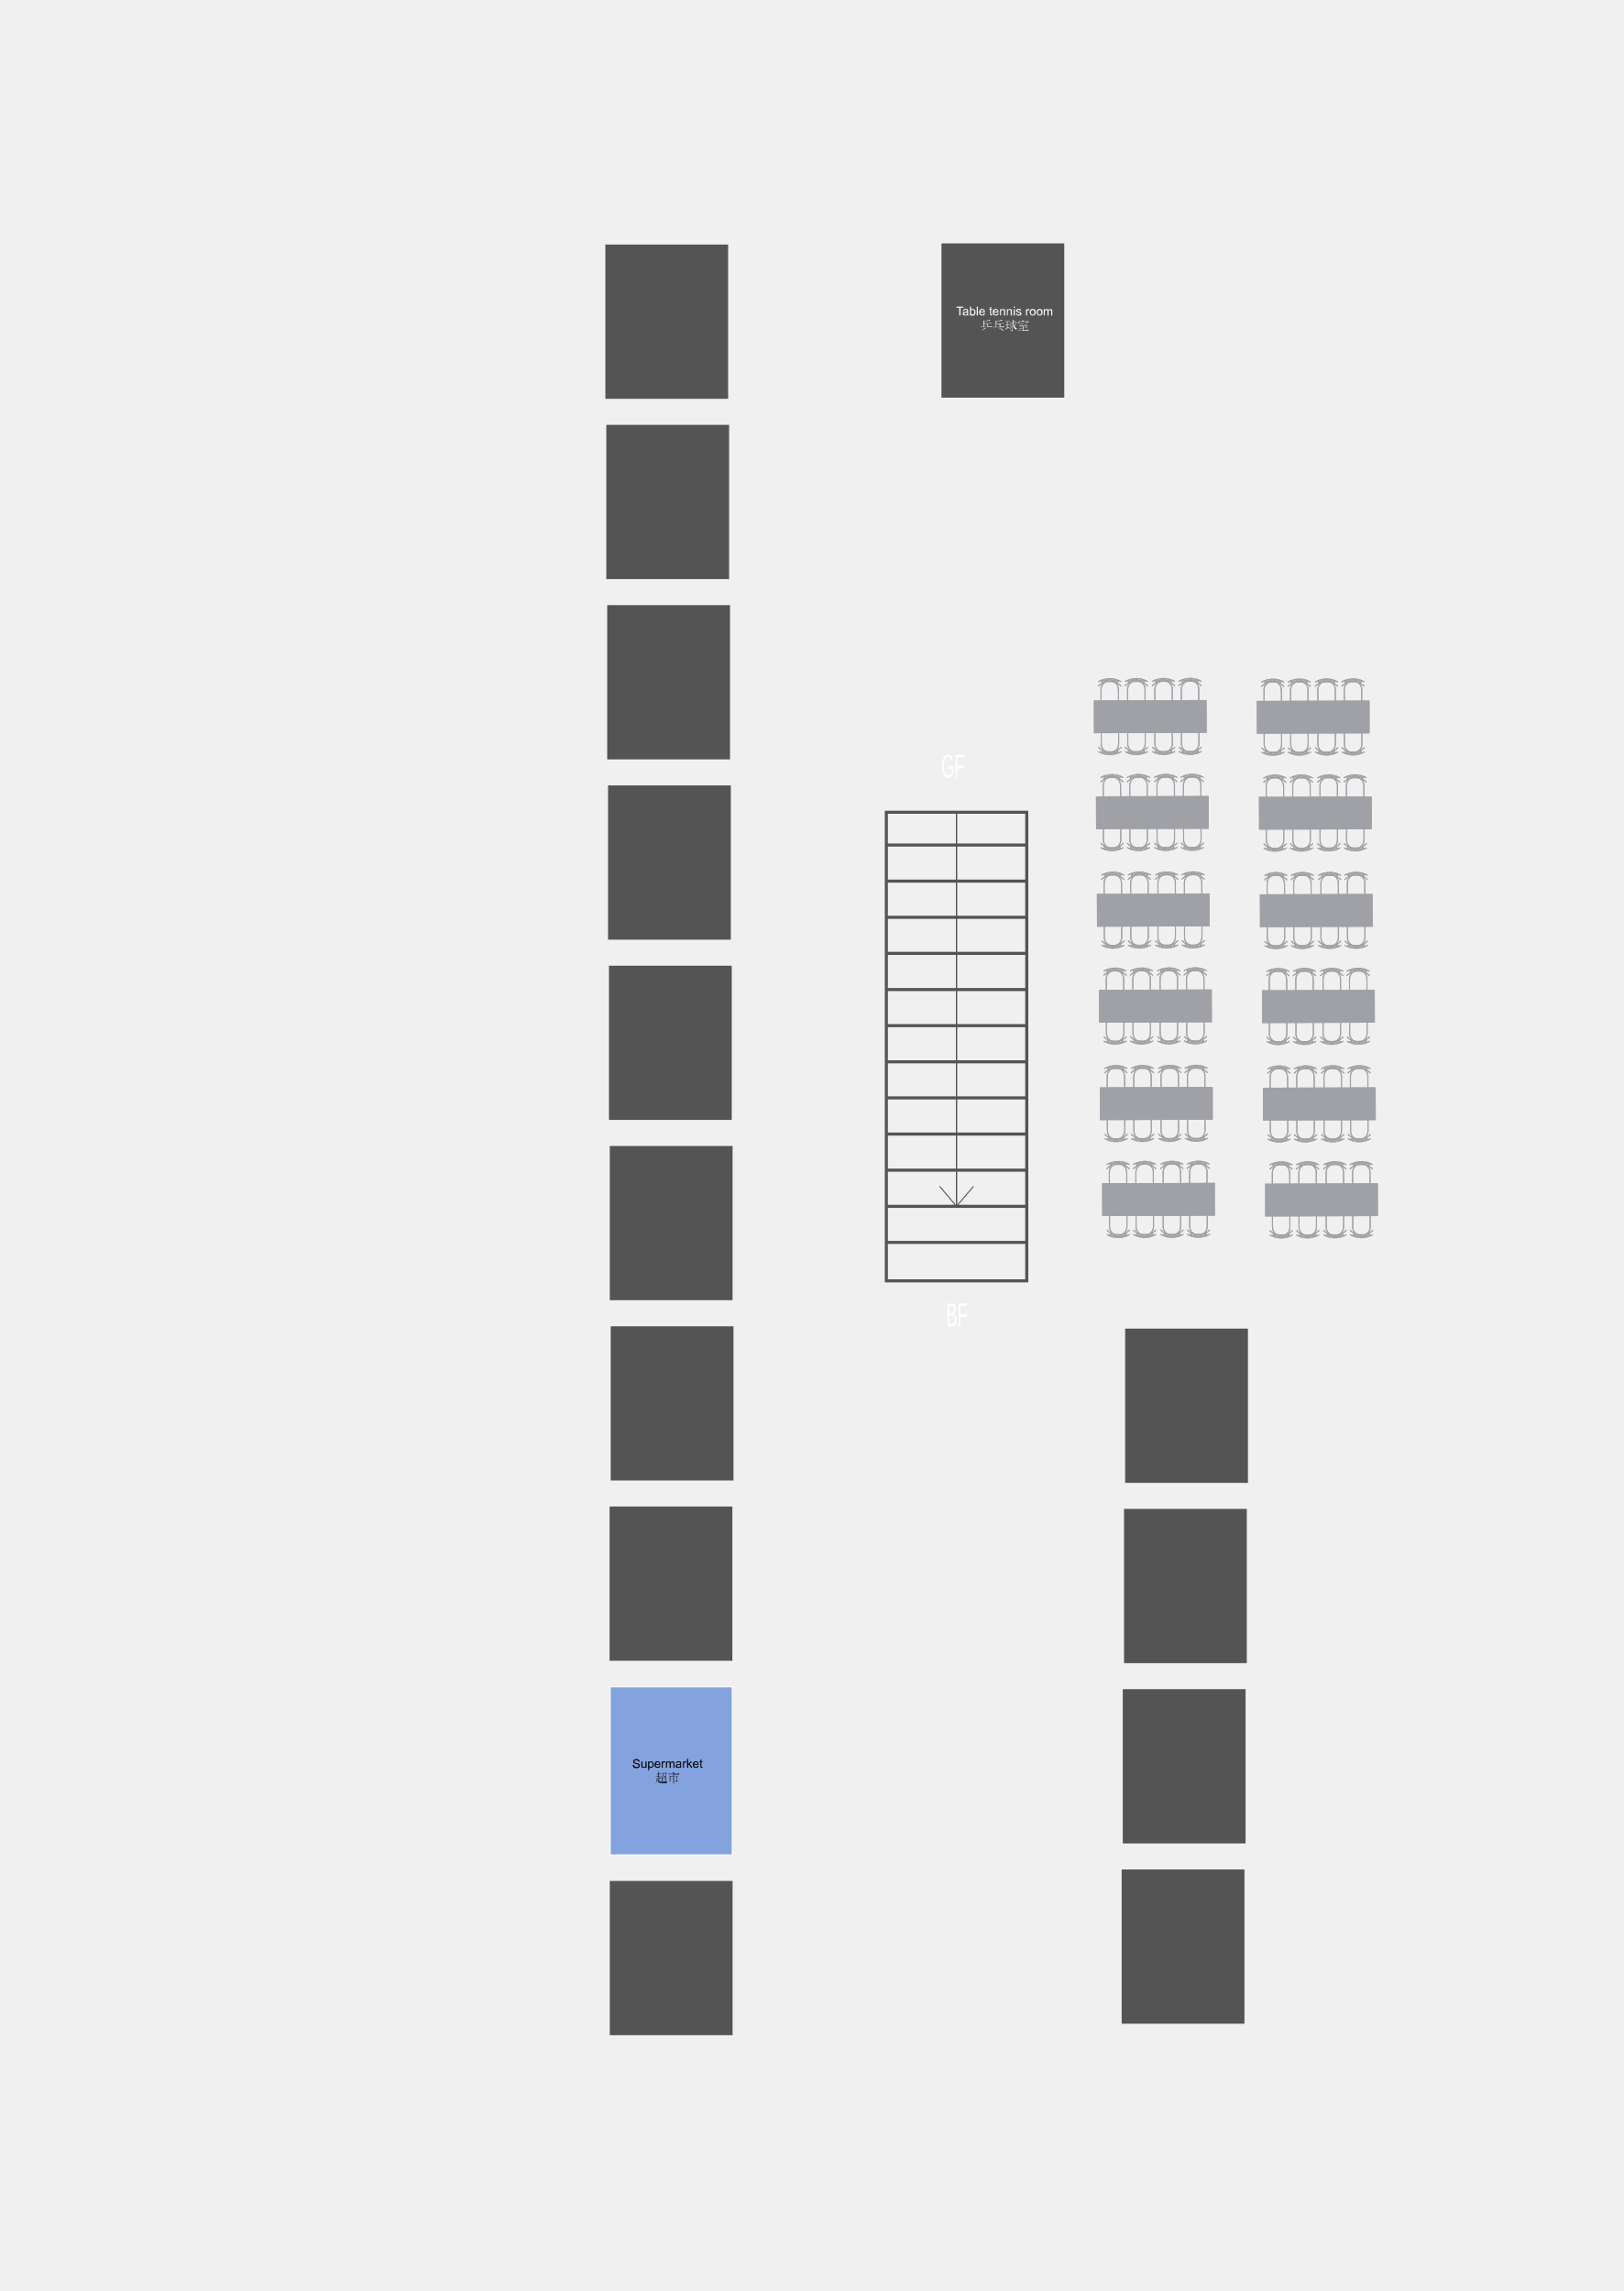
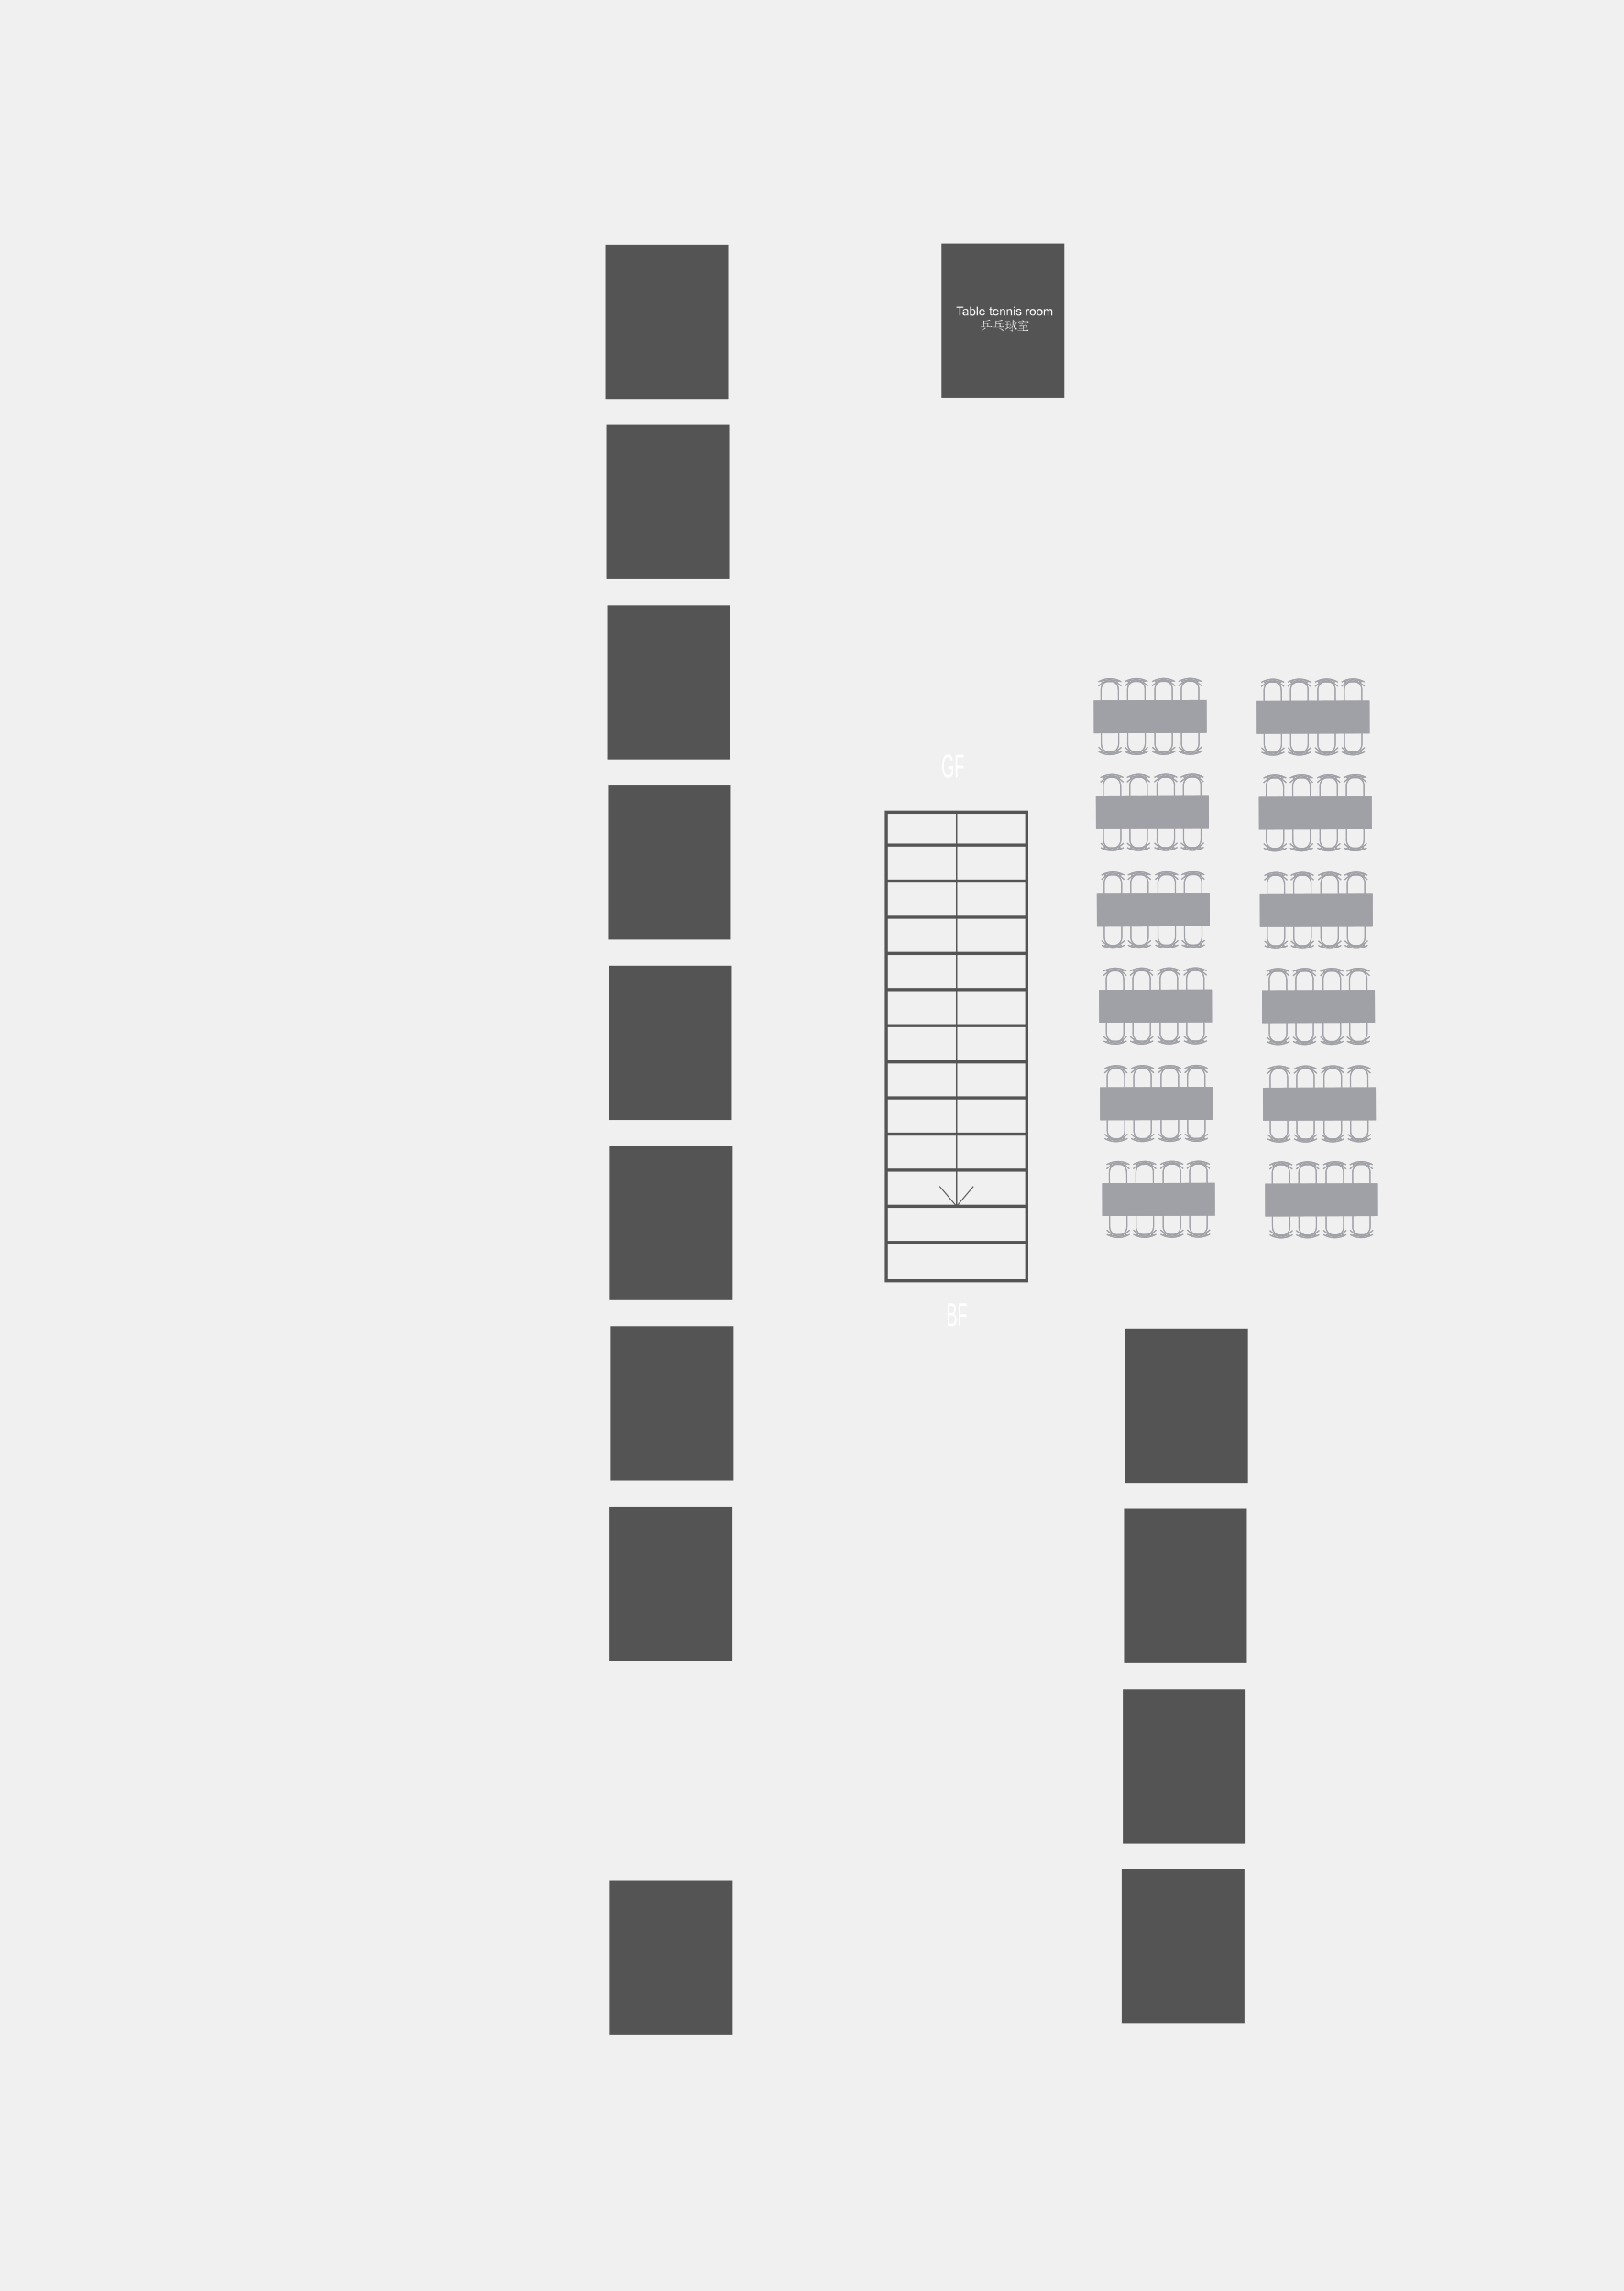
<svg xmlns="http://www.w3.org/2000/svg" xmlns:xlink="http://www.w3.org/1999/xlink" id="_图层_1" data-name=" 图层 1" version="1.1" viewBox="0 0 1584 2235.3">
  <defs>
    <style>
      .cls-1 {
        fill: #545454;
      }

-       .cls-1, .cls-2, .cls-3, .cls-4 {
+       .cls-1, .cls-3, .cls-4 {
        stroke-width: 0px;
-       }
- 
-       .cls-2 {
-         fill: #000;
      }

      .cls-5, .cls-6 {
        isolation: isolate;
      }

      .cls-7 {
        stroke: #a0a1a6;
      }

      .cls-7, .cls-8, .cls-9, .cls-10 {
        stroke-miterlimit: 10;
      }

      .cls-7, .cls-9, .cls-10 {
        fill: none;
      }

      .cls-8 {
        fill: #84a2de;
        stroke: #fff;
      }

      .cls-3 {
        fill: #a0a1a6;
      }

      .cls-9 {
        stroke-width: 3px;
      }

      .cls-9, .cls-10 {
        stroke: #545454;
      }

      .cls-4, .cls-6 {
        fill: #fff;
      }

      .cls-6 {
        font-family: ArialMT, Arial;
        font-size: 32.3px;
      }
    </style>
    <symbol id="_新建符号" data-name=" 新建符号" viewBox="0 0 119.8 150.5">
      <rect class="cls-1" width="119.8" height="150.5" />
    </symbol>
    <symbol id="_桌椅" data-name=" 桌椅" viewBox="0 0 110 75.2">
      <g>
        <g>
          <g>
            <path class="cls-7" d="M24.1,64v-11.5H7.1v11.5c0,4.3,3,7.9,6.6,7.9h3.7c3.7,0,6.6-3.5,6.6-7.9,0,0,.1,0,.1,0Z" />
            <path class="cls-7" d="M4.5,71.7s10.5,6.7,22.2,0" />
            <path class="cls-7" d="M4.5,67.4s10.5,11.7,22.2,0" />
            <polyline class="cls-7" points="7.2 72.8 8.2 71.1 9.5 73.4 11.2 72.5 15.2 74.1 19.7 72.7 21.9 73.4 22.6 71.3 24.5 72.6" />
          </g>
          <g>
            <path class="cls-7" d="M50,64v-11.5h-17v11.5c0,4.3,3,7.9,6.7,7.9h3.7c3.7,0,6.7-3.5,6.7-7.9,0,0,0,0-.1,0Z" />
            <path class="cls-7" d="M30.4,71.7s10.5,6.7,22.2,0" />
            <path class="cls-7" d="M30.4,67.4s10.5,11.7,22.2,0" />
            <polyline class="cls-7" points="33.1 72.8 34.1 71.1 35.3 73.4 37.1 72.5 41.1 74.1 45.6 72.7 47.8 73.4 48.5 71.3 50.3 72.6" />
          </g>
          <g>
            <path class="cls-7" d="M76.6,64v-11.5h-17v11.5c0,4.3,3,7.9,6.7,7.9h3.7c3.7,0,6.7-3.5,6.7-7.9h0Z" />
            <path class="cls-7" d="M57,71.7s10.5,6.7,22.2,0" />
            <path class="cls-7" d="M57,67.4s10.5,11.7,22.2,0" />
            <polyline class="cls-7" points="59.7 72.8 60.7 71.1 61.9 73.4 63.7 72.5 67.7 74.1 72.2 72.7 74.4 73.4 75.1 71.3 76.9 72.6" />
          </g>
          <g>
            <path class="cls-7" d="M102.4,64v-11.5h-17v11.5c0,4.3,3,7.9,6.7,7.9h3.7c3.7,0,6.7-3.5,6.7-7.9h0Z" />
            <path class="cls-7" d="M82.8,71.7s10.5,6.7,22.2,0" />
            <path class="cls-7" d="M82.8,67.4s10.5,11.7,22.2,0" />
            <polyline class="cls-7" points="85.6 72.8 86.6 71.1 87.8 73.4 89.6 72.5 93.6 74.1 98 72.7 100.3 73.4 101 71.3 102.8 72.6" />
          </g>
        </g>
        <g>
          <g>
            <path class="cls-7" d="M85.4,11.2v11.5h17v-11.5c0-4.3-3-7.9-6.7-7.9h-3.7c-3.7,0-6.7,3.5-6.7,7.9h0Z" />
            <path class="cls-7" d="M105,3.5s-10.5-6.7-22.2,0" />
            <path class="cls-7" d="M105,7.8s-10.5-11.7-22.2,0" />
            <polyline class="cls-7" points="102.2 2.4 101.3 4 100 1.8 98.3 2.6 94.3 1.1 89.8 2.5 87.6 1.8 86.9 3.8 85 2.6" />
          </g>
          <g>
            <path class="cls-7" d="M59.5,11.2v11.5h17v-11.5c0-4.3-3-7.9-6.7-7.9h-3.7c-3.7,0-6.7,3.5-6.7,7.9h0Z" />
            <path class="cls-7" d="M79.1,3.5s-10.5-6.7-22.2,0" />
            <path class="cls-7" d="M79.1,7.8s-10.5-11.7-22.2,0" />
            <polyline class="cls-7" points="76.4 2.4 75.4 4 74.2 1.8 72.4 2.6 68.4 1.1 63.9 2.5 61.7 1.8 61 3.8 59.2 2.6" />
          </g>
          <g>
            <path class="cls-7" d="M33,11.2v11.5h17v-11.5c0-4.3-3-7.9-6.7-7.9h-3.7c-3.7,0-6.7,3.5-6.7,7.9h.1Z" />
            <path class="cls-7" d="M52.5,3.5s-10.5-6.7-22.2,0" />
            <path class="cls-7" d="M52.5,7.8s-10.5-11.7-22.2,0" />
            <polyline class="cls-7" points="49.8 2.4 48.8 4 47.6 1.8 45.8 2.6 41.8 1.1 37.3 2.5 35.1 1.8 34.4 3.8 32.6 2.6" />
          </g>
          <g>
            <path class="cls-7" d="M7.1,11.2v11.5h17v-11.5c0-4.3-3-7.9-6.6-7.9h-3.7c-3.7,0-6.7,3.5-6.7,7.9h0Z" />
            <path class="cls-7" d="M26.7,3.5s-10.5-6.7-22.2,0" />
            <path class="cls-7" d="M26.7,7.8s-10.5-11.7-22.2,0" />
            <polyline class="cls-7" points="23.9 2.4 22.9 4 21.7 1.8 20 2.6 15.9 1.1 11.5 2.5 9.2 1.8 8.5 3.8 6.7 2.6" />
          </g>
        </g>
        <rect class="cls-3" y="21.5" width="110" height="32" />
      </g>
    </symbol>
  </defs>
  <use width="110" height="75.2" transform="translate(1067.3 736.9) rotate(-.2) scale(1 -1)" xlink:href="#_桌椅" />
  <use width="110" height="75.2" transform="translate(1067.3 736.9) rotate(-.2) scale(1 -1)" xlink:href="#_桌椅" />
  <use width="110" height="75.2" transform="translate(1069.4 830.5) rotate(-.2) scale(1 -1)" xlink:href="#_桌椅" />
  <use width="110" height="75.2" transform="translate(1069.4 830.5) rotate(-.2) scale(1 -1)" xlink:href="#_桌椅" />
  <use width="110" height="75.2" transform="translate(1226.3 737.4) rotate(-.2) scale(1 -1)" xlink:href="#_桌椅" />
  <use width="110" height="75.2" transform="translate(1226.3 737.4) rotate(-.2) scale(1 -1)" xlink:href="#_桌椅" />
  <use width="110" height="75.2" transform="translate(1228.4 831) rotate(-.2) scale(1 -1)" xlink:href="#_桌椅" />
  <use width="110" height="75.2" transform="translate(1228.4 831) rotate(-.2) scale(1 -1)" xlink:href="#_桌椅" />
  <use width="110" height="75.2" transform="translate(1070.3 925.7) rotate(-.2) scale(1 -1)" xlink:href="#_桌椅" />
  <use width="110" height="75.2" transform="translate(1070.3 925.7) rotate(-.2) scale(1 -1)" xlink:href="#_桌椅" />
  <use width="110" height="75.2" transform="translate(1072.4 1019.3) rotate(-.2) scale(1 -1)" xlink:href="#_桌椅" />
  <use width="110" height="75.2" transform="translate(1072.4 1019.3) rotate(-.2) scale(1 -1)" xlink:href="#_桌椅" />
  <use width="110" height="75.2" transform="translate(1229.3 926.1) rotate(-.2) scale(1 -1)" xlink:href="#_桌椅" />
  <use width="110" height="75.2" transform="translate(1229.3 926.1) rotate(-.2) scale(1 -1)" xlink:href="#_桌椅" />
  <use width="110" height="75.2" transform="translate(1231.4 1019.7) rotate(-.2) scale(1 -1)" xlink:href="#_桌椅" />
  <use width="110" height="75.2" transform="translate(1231.4 1019.7) rotate(-.2) scale(1 -1)" xlink:href="#_桌椅" />
  <use width="110" height="75.2" transform="translate(1073.3 1114.4) rotate(-.2) scale(1 -1)" xlink:href="#_桌椅" />
  <use width="110" height="75.2" transform="translate(1073.3 1114.4) rotate(-.2) scale(1 -1)" xlink:href="#_桌椅" />
  <use width="110" height="75.2" transform="translate(1075.4 1208) rotate(-.2) scale(1 -1)" xlink:href="#_桌椅" />
  <use width="110" height="75.2" transform="translate(1075.4 1208) rotate(-.2) scale(1 -1)" xlink:href="#_桌椅" />
  <use width="110" height="75.2" transform="translate(1232.3 1114.8) rotate(-.2) scale(1 -1)" xlink:href="#_桌椅" />
  <use width="110" height="75.2" transform="translate(1232.3 1114.8) rotate(-.2) scale(1 -1)" xlink:href="#_桌椅" />
  <use width="110" height="75.2" transform="translate(1234.4 1208.4) rotate(-.2) scale(1 -1)" xlink:href="#_桌椅" />
  <use width="110" height="75.2" transform="translate(1234.4 1208.4) rotate(-.2) scale(1 -1)" xlink:href="#_桌椅" />
  <g>
    <rect class="cls-9" x="864.7" y="792.5" width="137" height="457.2" />
    <line class="cls-9" x1="1001.7" y1="824.5" x2="864.7" y2="824.5" />
    <line class="cls-9" x1="1001.7" y1="859.7" x2="864.7" y2="859.7" />
    <line class="cls-9" x1="1001.7" y1="895" x2="864.7" y2="895" />
    <line class="cls-9" x1="1001.7" y1="930.2" x2="864.7" y2="930.2" />
    <line class="cls-9" x1="1001.7" y1="965.5" x2="864.7" y2="965.5" />
    <line class="cls-9" x1="1001.7" y1="1000.7" x2="864.7" y2="1000.7" />
    <line class="cls-9" x1="1001.7" y1="1036" x2="864.7" y2="1036" />
    <line class="cls-9" x1="1001.7" y1="1071.2" x2="864.7" y2="1071.2" />
    <line class="cls-9" x1="1001.7" y1="1106.5" x2="864.7" y2="1106.5" />
    <line class="cls-9" x1="1001.7" y1="1141.7" x2="864.7" y2="1141.7" />
    <line class="cls-9" x1="1001.7" y1="1177" x2="864.7" y2="1177" />
    <line class="cls-9" x1="1001.7" y1="1212.2" x2="864.7" y2="1212.2" />
  </g>
  <polyline class="cls-10" points="933.2 792.5 933.2 1177 949.7 1157.5" />
  <polyline class="cls-10" points="933.2 792.5 933.2 1177 916.7 1157.5" />
  <g class="cls-5">
    <g class="cls-5">
      <g class="cls-5">
        <g class="cls-5">
          <g class="cls-5">
            <text class="cls-6" transform="translate(918.5 758.7) rotate(-.2) scale(.5 1)">
              <tspan x="0" y="0">GF</tspan>
            </text>
          </g>
        </g>
      </g>
    </g>
  </g>
  <g class="cls-5">
    <g class="cls-5">
      <g class="cls-5">
        <g class="cls-5">
          <g class="cls-5">
            <text class="cls-6" transform="translate(923.3 1294) rotate(-.2) scale(.5 1)">
              <tspan x="0" y="0">BF</tspan>
            </text>
          </g>
        </g>
      </g>
    </g>
  </g>
-   <rect class="cls-8" x="595.3" y="1645.8" width="119.1" height="164" />
  <use width="119.8" height="150.5" transform="translate(595.8 1444.5) scale(1 -1)" xlink:href="#_新建符号" />
  <use width="119.8" height="150.5" transform="translate(594.9 1268.6) scale(1 -1)" xlink:href="#_新建符号" />
  <use width="119.8" height="150.5" transform="translate(594.1 1092.7) scale(1 -1)" xlink:href="#_新建符号" />
  <use width="119.8" height="150.5" transform="translate(593.2 916.8) scale(1 -1)" xlink:href="#_新建符号" />
  <use width="119.8" height="150.5" transform="translate(592.4 740.9) scale(1 -1)" xlink:href="#_新建符号" />
  <use width="119.8" height="150.5" transform="translate(591.5 565) scale(1 -1)" xlink:href="#_新建符号" />
  <use width="119.8" height="150.5" transform="translate(590.6 389.1) scale(1 -1)" xlink:href="#_新建符号" />
  <use width="119.8" height="150.5" transform="translate(918.5 388) scale(1 -1)" xlink:href="#_新建符号" />
  <use width="119.8" height="150.5" transform="translate(594.7 1620.4) scale(1 -1)" xlink:href="#_新建符号" />
  <use width="119.8" height="150.5" transform="translate(594.9 1985.7) scale(1 -1)" xlink:href="#_新建符号" />
  <use width="119.8" height="150.5" transform="translate(1097.7 1446.8) scale(1 -1)" xlink:href="#_新建符号" />
  <use width="119.8" height="150.5" transform="translate(1096.6 1622.7) scale(1 -1)" xlink:href="#_新建符号" />
  <use width="119.8" height="150.5" transform="translate(1095.4 1798.6) scale(1 -1)" xlink:href="#_新建符号" />
  <use width="119.8" height="150.5" transform="translate(1094.3 1974.5) scale(1 -1)" xlink:href="#_新建符号" />
-   <g>
-     <path class="cls-2" d="M617.4,1722.1h1.1c0,.3.2.7.4,1s.5.5.9.7.8.3,1.3.3.8,0,1.1-.2.6-.3.7-.5.2-.5.2-.7,0-.5-.2-.7-.4-.4-.8-.5c-.2,0-.7-.2-1.5-.4s-1.3-.4-1.7-.5c-.4-.2-.7-.5-.9-.8s-.3-.7-.3-1.1.1-.8.4-1.2.6-.7,1.1-.9,1-.3,1.6-.3,1.2.1,1.7.3.9.5,1.1.9.4.8.4,1.4h-1.1c0-.5-.3-.9-.6-1.1s-.8-.4-1.5-.4-1.2.1-1.5.4-.5.6-.5.9.1.6.3.8c.2.2.8.4,1.7.6s1.6.4,1.9.5c.5.2.9.5,1.1.9s.4.8.4,1.2-.1.9-.4,1.3-.6.7-1.1.9-1,.3-1.7.3-1.4-.1-2-.3-.9-.6-1.2-1-.5-1-.5-1.5Z" />
-     <path class="cls-2" d="M629.7,1724.8v-.9c-.5.7-1.1,1.1-2,1.1s-.7,0-1-.2-.6-.3-.7-.5-.3-.5-.3-.8c0-.2,0-.5,0-1v-3.9h1.1v3.5c0,.6,0,.9,0,1.1,0,.3.2.5.4.7s.5.2.8.2.6,0,.9-.2.5-.4.6-.7.2-.7.2-1.2v-3.3h1.1v6.2h-.9Z" />
-     <path class="cls-2" d="M632.3,1727.2v-8.6h1v.8c.2-.3.5-.6.8-.7s.6-.2,1-.2,1,.1,1.4.4.7.7.9,1.2.3,1,.3,1.6-.1,1.2-.3,1.7-.6.9-1,1.2-.9.4-1.4.4-.7,0-.9-.2-.5-.3-.7-.6v3h-1.1ZM633.3,1721.7c0,.8.2,1.4.5,1.8s.7.6,1.2.6.9-.2,1.2-.6.5-1,.5-1.8-.2-1.4-.5-1.8-.7-.6-1.2-.6-.8.2-1.2.6-.5,1-.5,1.8Z" />
-     <path class="cls-2" d="M643.2,1722.8h1.1c-.2.8-.5,1.3-1,1.6s-1.1.5-1.8.5-1.6-.3-2.2-.8-.8-1.3-.8-2.4.3-1.9.8-2.4,1.2-.9,2.1-.9,1.5.3,2,.8.8,1.4.8,2.4,0,.2,0,.3h-4.6c0,.7.2,1.2.6,1.6s.8.5,1.3.5.7-.1,1-.3.5-.5.7-1ZM639.8,1721.1h3.5c0-.5-.2-.9-.4-1.2-.3-.4-.8-.6-1.3-.6s-.9.2-1.2.5-.5.8-.5,1.3Z" />
-     <path class="cls-2" d="M645.6,1724.8v-6.2h.9v.9c.2-.4.5-.7.7-.9s.4-.2.7-.2c.4,0,.7.1,1.1.3l-.4,1c-.3-.2-.5-.2-.8-.2s-.4,0-.6.2-.3.3-.4.6c-.1.4-.2.8-.2,1.2v3.3h-1.1Z" />
-     <path class="cls-2" d="M649.7,1724.8v-6.2h.9v.9c.2-.3.5-.5.8-.7s.7-.3,1.1-.3.8,0,1.1.3.5.5.6.8c.5-.7,1.1-1.1,1.9-1.1s1.1.2,1.4.5.5.9.5,1.6v4.3h-1v-3.9c0-.4,0-.7-.1-.9s-.2-.3-.4-.4-.4-.2-.6-.2c-.4,0-.8.1-1.1.4s-.4.8-.4,1.4v3.6h-1.1v-4c0-.5,0-.8-.3-1.1s-.5-.4-.8-.4-.6,0-.8.2-.4.4-.5.7-.2.7-.2,1.3v3.2h-1.1Z" />
-     <path class="cls-2" d="M663.7,1724.1c-.4.3-.8.6-1.1.7s-.7.2-1.2.2c-.7,0-1.2-.2-1.6-.5s-.6-.8-.6-1.3,0-.6.2-.8.3-.5.5-.6.5-.3.8-.3c.2,0,.5-.1.9-.2.9-.1,1.5-.2,1.9-.4,0-.1,0-.2,0-.3,0-.4,0-.7-.3-.9-.3-.2-.7-.4-1.2-.4s-.9,0-1.1.3-.4.5-.5.9h-1c0-.6.2-.9.5-1.2s.5-.5.9-.6.9-.2,1.4-.2,1,0,1.3.2.6.3.7.5.3.4.3.7c0,.2,0,.5,0,1v1.4c0,1,0,1.6,0,1.9s.1.5.3.7h-1.1c-.1-.2-.2-.5-.2-.8ZM663.6,1721.7c-.4.2-1,.3-1.7.4-.4,0-.7.1-.9.2s-.3.2-.4.3-.1.3-.1.5c0,.3.1.5.3.7s.5.3.9.3.8,0,1.1-.3.5-.4.7-.7c.1-.2.2-.6.2-1.1v-.4Z" />
-     <path class="cls-2" d="M666.3,1724.8v-6.2h.9v.9c.2-.4.5-.7.7-.9s.4-.2.7-.2c.4,0,.7.1,1.1.3l-.4,1c-.3-.2-.5-.2-.8-.2s-.4,0-.6.2-.3.3-.4.6c-.1.4-.2.8-.2,1.2v3.3h-1.1Z" />
-     <path class="cls-2" d="M670.3,1724.8v-8.6h1.1v4.9l2.5-2.5h1.4l-2.4,2.3,2.6,3.9h-1.3l-2.1-3.2-.7.7v2.5h-1.1Z" />
-     <path class="cls-2" d="M680.6,1722.8h1.1c-.2.8-.5,1.3-1,1.6s-1.1.5-1.8.5-1.6-.3-2.2-.8-.8-1.3-.8-2.4.3-1.9.8-2.4,1.2-.9,2.1-.9,1.5.3,2,.8.8,1.4.8,2.4,0,.2,0,.3h-4.6c0,.7.2,1.2.6,1.6s.8.5,1.3.5.7-.1,1-.3.5-.5.7-1ZM677.1,1721.1h3.5c0-.5-.2-.9-.4-1.2-.3-.4-.8-.6-1.3-.6s-.9.2-1.2.5-.5.8-.5,1.3Z" />
-     <path class="cls-2" d="M685.3,1723.9l.2.9c-.3,0-.6,0-.8,0-.4,0-.7,0-.9-.2s-.4-.3-.4-.5-.1-.6-.1-1.2v-3.6h-.8v-.8h.8v-1.5l1-.6v2.2h1.1v.8h-1.1v3.6c0,.3,0,.5,0,.6s0,.2.2.2.2,0,.4,0,.3,0,.5,0Z" />
-     <path class="cls-2" d="M650.9,1739.1c-.6.2-.8.3-1,.6,0,0,0,.1-.2.1-2.4,0-4.5-.1-5.4-.3-1-.1-2.1-.6-3.1-2.6-.3,1.3-.8,2.2-1.5,3.1h-.1c1-1.5,1.3-3.2,1.3-5.5l.8.3s0,0,0,0c0,0,0,0,0,.1l-.3.2c0,.5,0,.9-.1,1.3.4.8.8,1.2,1.2,1.6v-4.5h-1.8c-.3,0-.6,0-.8.1l-.3-.4c.3,0,.6,0,.9,0h1.8v-2h-1c-.3,0-.6,0-.8.1l-.3-.4c.3,0,.6,0,.9,0h1.2v-.6c0-.4,0-1.2,0-1.6l.9.4c0,0,.1,0,.1,0s0,0,0,0l-.3.2v1.4h1.1l.4-.5.6.6s0,0,0,.1c0,0,0,0-.1,0h-2.1v2h1.2l.4-.5.6.6s0,0,0,.1,0,0-.1,0h-1.9v1.9h.8l.4-.6.6.6c0,0,.1.1.1.2s0,0-.2,0h-1.7v2.7c.7.4,1.9.6,3.5.6s2.6-.1,4.2-.3v.2ZM650.3,1730.1c0,0,.1,0,.1.1s0,0-.1.1l-.4.2c-.2,2.8-.2,2.9-1.1,3.3,0,0-.1,0-.1,0s0,0,0,0c0-.4-.2-.5-1.2-.8v-.2c.7.1,1.1.2,1.3.2.4,0,.5-.2.6-.8,0-.6.1-1.2.2-1.9h-2c-.2,2.6-.9,3.3-2.7,4.3h-.1c1.7-1.2,2.2-2.1,2.3-4.3h-.6c-.3,0-.6,0-.8.1l-.3-.4c.3,0,.6,0,.9,0h3.2l.3-.5.7.5ZM650,1734.6c0,0,0,0,0,0s0,0,0,.1l-.4.3v1.4c0,.4,0,.8,0,1.3h0c0,.3,0,.3-.3.4-.1,0-.2,0-.2,0,0,0,0,0,0-.2v-.7h-2.9v.6c0,.2,0,.2-.2.3-.1,0-.2,0-.3,0,0,0-.1,0-.1-.3s0-1.5,0-1.6v-1.1c0-.3,0-.9,0-1.2l.7.5h2.6l.3-.5.8.5ZM649.1,1737.1v-2.3h-2.9v2.3h2.9Z" />
-     <path class="cls-2" d="M662.6,1731.1c0,0,.1.1.1.2s0,0-.2,0h-5v1.8h2.6l.4-.6.8.7s0,0,0,0c0,0,0,0-.1.1l-.4.2v4.2c0,.4,0,.5-.8.9,0,0,0,0,0,0,0,0,0,0,0-.1-.1-.4-.3-.6-1.5-.9v-.2c.9.2,1.3.2,1.6.2s.3-.1.3-.4v-4h-2.9v4.3c0,.8,0,1.6,0,2.1h0c0,.3-.5.5-.6.5,0,0,0,0,0-.3h0c0-.6,0-1.3,0-2.4v-4.2h-2.9v2.7c0,1,0,1.5,0,2h0c0,.3-.5.5-.6.5,0,0,0,0,0-.2v-.2c0-.5,0-1.2,0-2.1v-2c0-.9,0-1.3,0-1.6l.8.6h2.7v-1.8h-4.1c-.4,0-.6,0-.8,0l-.4-.4c.3,0,.6,0,.9,0h8.7l.5-.8.9.8ZM656.1,1729c.9.3,1.6.7,1.7,1,0,.1,0,.2,0,.3,0,.3-.2.6-.4.6s-.2,0-.3-.3c-.2-.6-.6-1.1-1.2-1.5h0Z" />
-   </g>
  <g>
    <path class="cls-4" d="M935.9,307.8v-7.6h-2.8v-1h6.8v1h-2.8v7.6h-1.1Z" />
    <path class="cls-4" d="M943.7,307c-.4.3-.8.6-1.1.7s-.7.2-1.2.2c-.7,0-1.2-.2-1.6-.5s-.6-.8-.6-1.3,0-.6.2-.8.3-.5.5-.6.5-.3.8-.3c.2,0,.5-.1.9-.2.9-.1,1.5-.2,1.9-.4,0-.1,0-.2,0-.3,0-.4,0-.7-.3-.9-.3-.2-.7-.4-1.2-.4s-.9,0-1.1.3-.4.5-.5.9h-1c0-.6.2-.9.5-1.2s.5-.5.9-.6.9-.2,1.4-.2,1,0,1.3.2.6.3.7.5.3.4.3.7c0,.2,0,.5,0,1v1.4c0,1,0,1.6,0,1.9s.1.5.3.7h-1.1c-.1-.2-.2-.5-.2-.8ZM943.6,304.7c-.4.2-1,.3-1.7.4-.4,0-.7.1-.9.2s-.3.2-.4.3-.1.3-.1.5c0,.3.1.5.3.7s.5.3.9.3.8,0,1.1-.3.5-.4.7-.7c.1-.2.2-.6.2-1.1v-.4Z" />
    <path class="cls-4" d="M947.3,307.8h-1v-8.6h1.1v3.1c.4-.6,1-.8,1.7-.8s.7,0,1.1.2.6.4.8.7.4.6.5,1,.2.8.2,1.3c0,1.1-.3,1.9-.8,2.5s-1.2.9-1.9.9-1.3-.3-1.7-.9v.8ZM947.3,304.6c0,.7.1,1.3.3,1.6.3.5.8.8,1.3.8s.9-.2,1.2-.6.5-1,.5-1.8-.2-1.4-.5-1.8-.7-.6-1.2-.6-.9.2-1.2.6-.5,1-.5,1.7Z" />
    <path class="cls-4" d="M952.9,307.8v-8.6h1.1v8.6h-1.1Z" />
    <path class="cls-4" d="M959.9,305.8h1.1c-.2.8-.5,1.3-1,1.6s-1.1.5-1.8.5-1.6-.3-2.2-.8-.8-1.3-.8-2.4.3-1.9.8-2.4,1.2-.9,2.1-.9,1.5.3,2,.8.8,1.4.8,2.4,0,.2,0,.3h-4.6c0,.7.2,1.2.6,1.6s.8.5,1.3.5.7-.1,1-.3.5-.5.7-1ZM956.4,304.1h3.5c0-.5-.2-.9-.4-1.2-.3-.4-.8-.6-1.3-.6s-.9.2-1.2.5-.5.8-.5,1.3Z" />
    <path class="cls-4" d="M967.9,306.8l.2.9c-.3,0-.6,0-.8,0-.4,0-.7,0-.9-.2s-.4-.3-.4-.5-.1-.6-.1-1.2v-3.6h-.8v-.8h.8v-1.5l1-.6v2.2h1.1v.8h-1.1v3.6c0,.3,0,.5,0,.6s0,.2.2.2.2,0,.4,0,.3,0,.5,0Z" />
    <path class="cls-4" d="M973.2,305.8h1.1c-.2.8-.5,1.3-1,1.6s-1.1.5-1.8.5-1.6-.3-2.2-.8-.8-1.3-.8-2.4.3-1.9.8-2.4,1.2-.9,2.1-.9,1.5.3,2,.8.8,1.4.8,2.4,0,.2,0,.3h-4.6c0,.7.2,1.2.6,1.6s.8.5,1.3.5.7-.1,1-.3.5-.5.7-1ZM969.8,304.1h3.5c0-.5-.2-.9-.4-1.2-.3-.4-.8-.6-1.3-.6s-.9.2-1.2.5-.5.8-.5,1.3Z" />
    <path class="cls-4" d="M975.7,307.8v-6.2h.9v.9c.5-.7,1.1-1,2-1s.7,0,1,.2.5.3.7.5.3.5.3.8c0,.2,0,.5,0,1v3.8h-1.1v-3.8c0-.4,0-.8-.1-1s-.2-.4-.4-.5-.5-.2-.7-.2c-.4,0-.8.1-1.2.4s-.5.8-.5,1.6v3.4h-1.1Z" />
    <path class="cls-4" d="M982.3,307.8v-6.2h.9v.9c.5-.7,1.1-1,2-1s.7,0,1,.2.5.3.7.5.3.5.3.8c0,.2,0,.5,0,1v3.8h-1.1v-3.8c0-.4,0-.8-.1-1s-.2-.4-.4-.5-.5-.2-.7-.2c-.4,0-.8.1-1.2.4s-.5.8-.5,1.6v3.4h-1.1Z" />
    <path class="cls-4" d="M989,300.4v-1.2h1.1v1.2h-1.1ZM989,307.8v-6.2h1.1v6.2h-1.1Z" />
    <path class="cls-4" d="M991.2,305.9l1-.2c0,.4.2.7.5,1s.6.3,1.1.3.8,0,1.1-.3.4-.4.4-.7-.1-.4-.3-.6c-.1,0-.5-.2-1.1-.4-.8-.2-1.3-.4-1.6-.5s-.5-.3-.7-.6-.2-.5-.2-.8,0-.5.2-.8.3-.4.5-.6c.2-.1.4-.2.7-.3s.6-.1.9-.1c.5,0,.9,0,1.3.2s.6.3.8.6.3.6.4,1h-1c0-.2-.2-.4-.4-.6s-.5-.3-1-.3-.8,0-1,.2-.3.3-.3.6,0,.3.1.4c0,.1.2.2.4.3.1,0,.4.1.9.3.7.2,1.3.4,1.6.5s.5.3.7.6.3.5.3.9-.1.7-.3,1-.5.6-.9.7-.8.3-1.3.3c-.8,0-1.4-.2-1.8-.5s-.7-.8-.8-1.5Z" />
    <path class="cls-4" d="M1001,307.8v-6.2h.9v.9c.2-.4.5-.7.7-.9s.4-.2.7-.2c.4,0,.7.1,1.1.3l-.4,1c-.3-.2-.5-.2-.8-.2s-.4,0-.6.2-.3.3-.4.6c-.1.4-.2.8-.2,1.2v3.3h-1.1Z" />
    <path class="cls-4" d="M1004.6,304.7c0-1.2.3-2,1-2.6.5-.5,1.2-.7,2-.7s1.6.3,2.1.8.8,1.3.8,2.3-.1,1.4-.4,1.9-.6.8-1,1.1-1,.4-1.5.4c-.9,0-1.6-.3-2.1-.8s-.8-1.4-.8-2.4ZM1005.7,304.7c0,.8.2,1.4.5,1.8s.8.6,1.3.6,1-.2,1.3-.6.5-1,.5-1.8-.2-1.4-.5-1.7-.8-.6-1.3-.6-1,.2-1.3.6-.5,1-.5,1.8Z" />
    <path class="cls-4" d="M1011.3,304.7c0-1.2.3-2,1-2.6.5-.5,1.2-.7,2-.7s1.6.3,2.1.8.8,1.3.8,2.3-.1,1.4-.4,1.9-.6.8-1,1.1-1,.4-1.5.4c-.9,0-1.6-.3-2.1-.8s-.8-1.4-.8-2.4ZM1012.4,304.7c0,.8.2,1.4.5,1.8s.8.6,1.3.6,1-.2,1.3-.6.5-1,.5-1.8-.2-1.4-.5-1.7-.8-.6-1.3-.6-1,.2-1.3.6-.5,1-.5,1.8Z" />
    <path class="cls-4" d="M1018.3,307.8v-6.2h.9v.9c.2-.3.5-.5.8-.7s.7-.3,1.1-.3.8,0,1.1.3.5.5.6.8c.5-.7,1.1-1.1,1.9-1.1s1.1.2,1.4.5.5.9.5,1.6v4.3h-1v-3.9c0-.4,0-.7-.1-.9s-.2-.3-.4-.4-.4-.2-.6-.2c-.4,0-.8.1-1.1.4s-.4.8-.4,1.4v3.6h-1.1v-4c0-.5,0-.8-.3-1.1s-.5-.4-.8-.4-.6,0-.8.2-.4.4-.5.7-.2.7-.2,1.3v3.2h-1.1Z" />
    <path class="cls-4" d="M967.6,319c0,0,.1.1.1.2,0,0,0,0-.2,0h-9.8c-.3,0-.6,0-.8.1l-.3-.4c.3,0,.6,0,.9,0h1.9v-4.5c0-.5,0-1.3,0-1.8l.9.7c2.7-.5,3.9-.7,5.1-1.2l.6.6c0,0,0,.1,0,.2s0,0,0,0,0,0-.1,0c0,0-.2,0-.3,0s-.4,0-.6,0c-2.1.3-2.6.4-4.9.6v2h5.6l.5-.7.8.7c0,0,.1.2.1.2,0,0,0,0-.2,0h-2.9v3.1h2.5l.5-.6.8.6ZM961.7,320.3c0,0,.1,0,.1.1s0,0-.1,0c-.3,0-.5,0-.7.2-.8.6-2.5,1.7-3.9,2.4h0c1.6-1.1,3.2-2.4,3.9-3.3l.8.5ZM963.4,319v-3.1h-3.4v3.1h3.4Z" />
    <path class="cls-4" d="M979.6,319.1c0,0,.1.1.1.2s0,0-.2,0h-9.8c-.3,0-.6,0-.8.1l-.3-.4c.3,0,.6,0,.9,0h1.9v-4.5c0-.5,0-1.3,0-1.8l.8.6c2.8-.4,4.1-.8,5.2-1.2l.6.7c0,0,.1.2.1.2s0,0,0,0-.3,0-.4,0c-.2,0-.5,0-.8,0-1.3.2-2.4.3-4.8.6v2h5.7l.5-.7.8.7c0,0,.1.1.1.2s0,0-.2,0h-3v3h2.5l.5-.7.8.7ZM975.2,319.1v-3h-3.3v3h3.3ZM974.5,320c1.7.4,3.6,1.3,4.1,1.9.1.1.2.3.2.5,0,.3-.1.5-.3.5s-.2,0-.3-.2c-.5-.8-2-1.8-3.7-2.6h0Z" />
    <path class="cls-4" d="M985,319.2l-3.1,1.7c-.5.3-.7.5-.8.6,0,0,0,0,0,0s0,0,0,0l-.5-.6,1.8-.8v-3h-.5c-.2,0-.6,0-.8.1l-.3-.4c.3,0,.6,0,.8,0h.8v-3h-.6c-.3,0-.6,0-.8.1l-.3-.4c.3,0,.6,0,.9,0h2.3l.5-.6.6.6c0,0,.1.1.1.2s0,0-.1,0h-2v3h.8l.4-.6.6.6c0,0,.1.1.1.2s0,0-.1,0h-1.8v2.8l2-.9v.2ZM991.8,321.2c0,0-.2,0-.3,0-.4,0-.6,0-.7.3,0,0,0,0,0,0,0,0,0,0-.1,0-1.7-1.7-2.4-3.1-2.5-6.4h-.2v7.1c0,.6,0,.7-.9,1.2,0,0,0,0,0,0,0,0,0,0,0-.1,0-.3-.3-.5-1.5-.9v-.2c.8.1,1.3.2,1.6.2.5,0,.5-.2.5-.4v-3.4l-1.8,1.7c-.4.4-.7.7-.7.9,0,0,0,0,0,0s0,0,0,0l-.6-.4,3.2-2.6v-3.2h-1.6c-.3,0-.6,0-.8.1l-.3-.4c.3,0,.6,0,.9,0h1.9v-1.1c0-.5,0-1.3,0-1.8l.9.4c0,0,.1,0,.1,0s0,0-.4.3v2.1h2.4l.5-.6.7.6c0,0,.1.1.1.2s0,0-.2,0h-3.1c0,1.5.3,2.4.6,3.1.7-.8,1-1.2,1.6-2.1l.5.4c0,0,.1.1.1.2s0,0-.2,0c-.1,0-.2,0-.3.2l-1.6,1.4c.7,1.4,2,2.5,2.8,2.8h0ZM985.2,315.9c.8.5,1.2,1.2,1.2,1.7s-.2.6-.3.6-.3-.1-.3-.5c0-.6-.1-1.1-.7-1.8h.1ZM988.8,312.9c.3,0,1.6.5,1.6,1.1s-.1.4-.3.4-.1,0-.3-.3c-.1-.2-.5-.7-1.1-1.1h0Z" />
    <path class="cls-4" d="M1003.3,322.6s0,0,0,.1c0,0,0,0-.1,0h-9.4c-.3,0-.6,0-.8.1l-.3-.4c.3,0,.6,0,.9,0h4.3v-2h-2.6c-.2,0-.6,0-.8.1l-.3-.4c.3,0,.6,0,.8,0h2.8v-.7c0-.5,0-.8,0-1.2l.9.5c0,0,0,0,0,0,0,0,0,0,0,0l-.3.2v1.1h2.2l.5-.7.8.7c0,0,0,.1,0,.1s0,0-.1,0h-3.4v2h3.5l.5-.7.9.8ZM1003.4,314.3s0,0,0,0c0,0,0,0-.1,0-.5,0-.8.2-1.3.7h-.1c0-.1.5-1,.5-1h-8c0,1-.5,1.5-1,1.5s-.4-.2-.4-.3.1-.3.4-.5c.4-.3.7-.6.9-1.6h.2c0,.2,0,.4,0,.5h7.9l.4-.4.8.7ZM999.7,316.6c1.6.6,2.7,1.4,2.7,2s-.2.4-.3.4-.3-.1-.3-.3c0-.2-.2-.4-.4-.6l-4.8.3c-.9,0-1.4.2-1.5.2,0,0-.1,0-.2,0s0,0-.1,0l-.4-.6c.4,0,.9-.1,1.1-.3.7-.5,1.3-1.1,1.8-1.8h-1.9c-.2,0-.6,0-.8.1l-.3-.4c.3,0,.6,0,.8,0h5.8l.5-.7.7.7c0,0,0,.1,0,.1s0,0-.1,0h-3.9c-.9.8-1.8,1.5-2.7,2.1h5.6c-.4-.5-.9-.9-1.5-1.3h0ZM997.2,312.3c1.2.4,1.5.7,1.5,1.1s-.2.6-.4.6-.3,0-.3-.3c0-.3-.4-.8-.9-1.2h0Z" />
  </g>
</svg>
